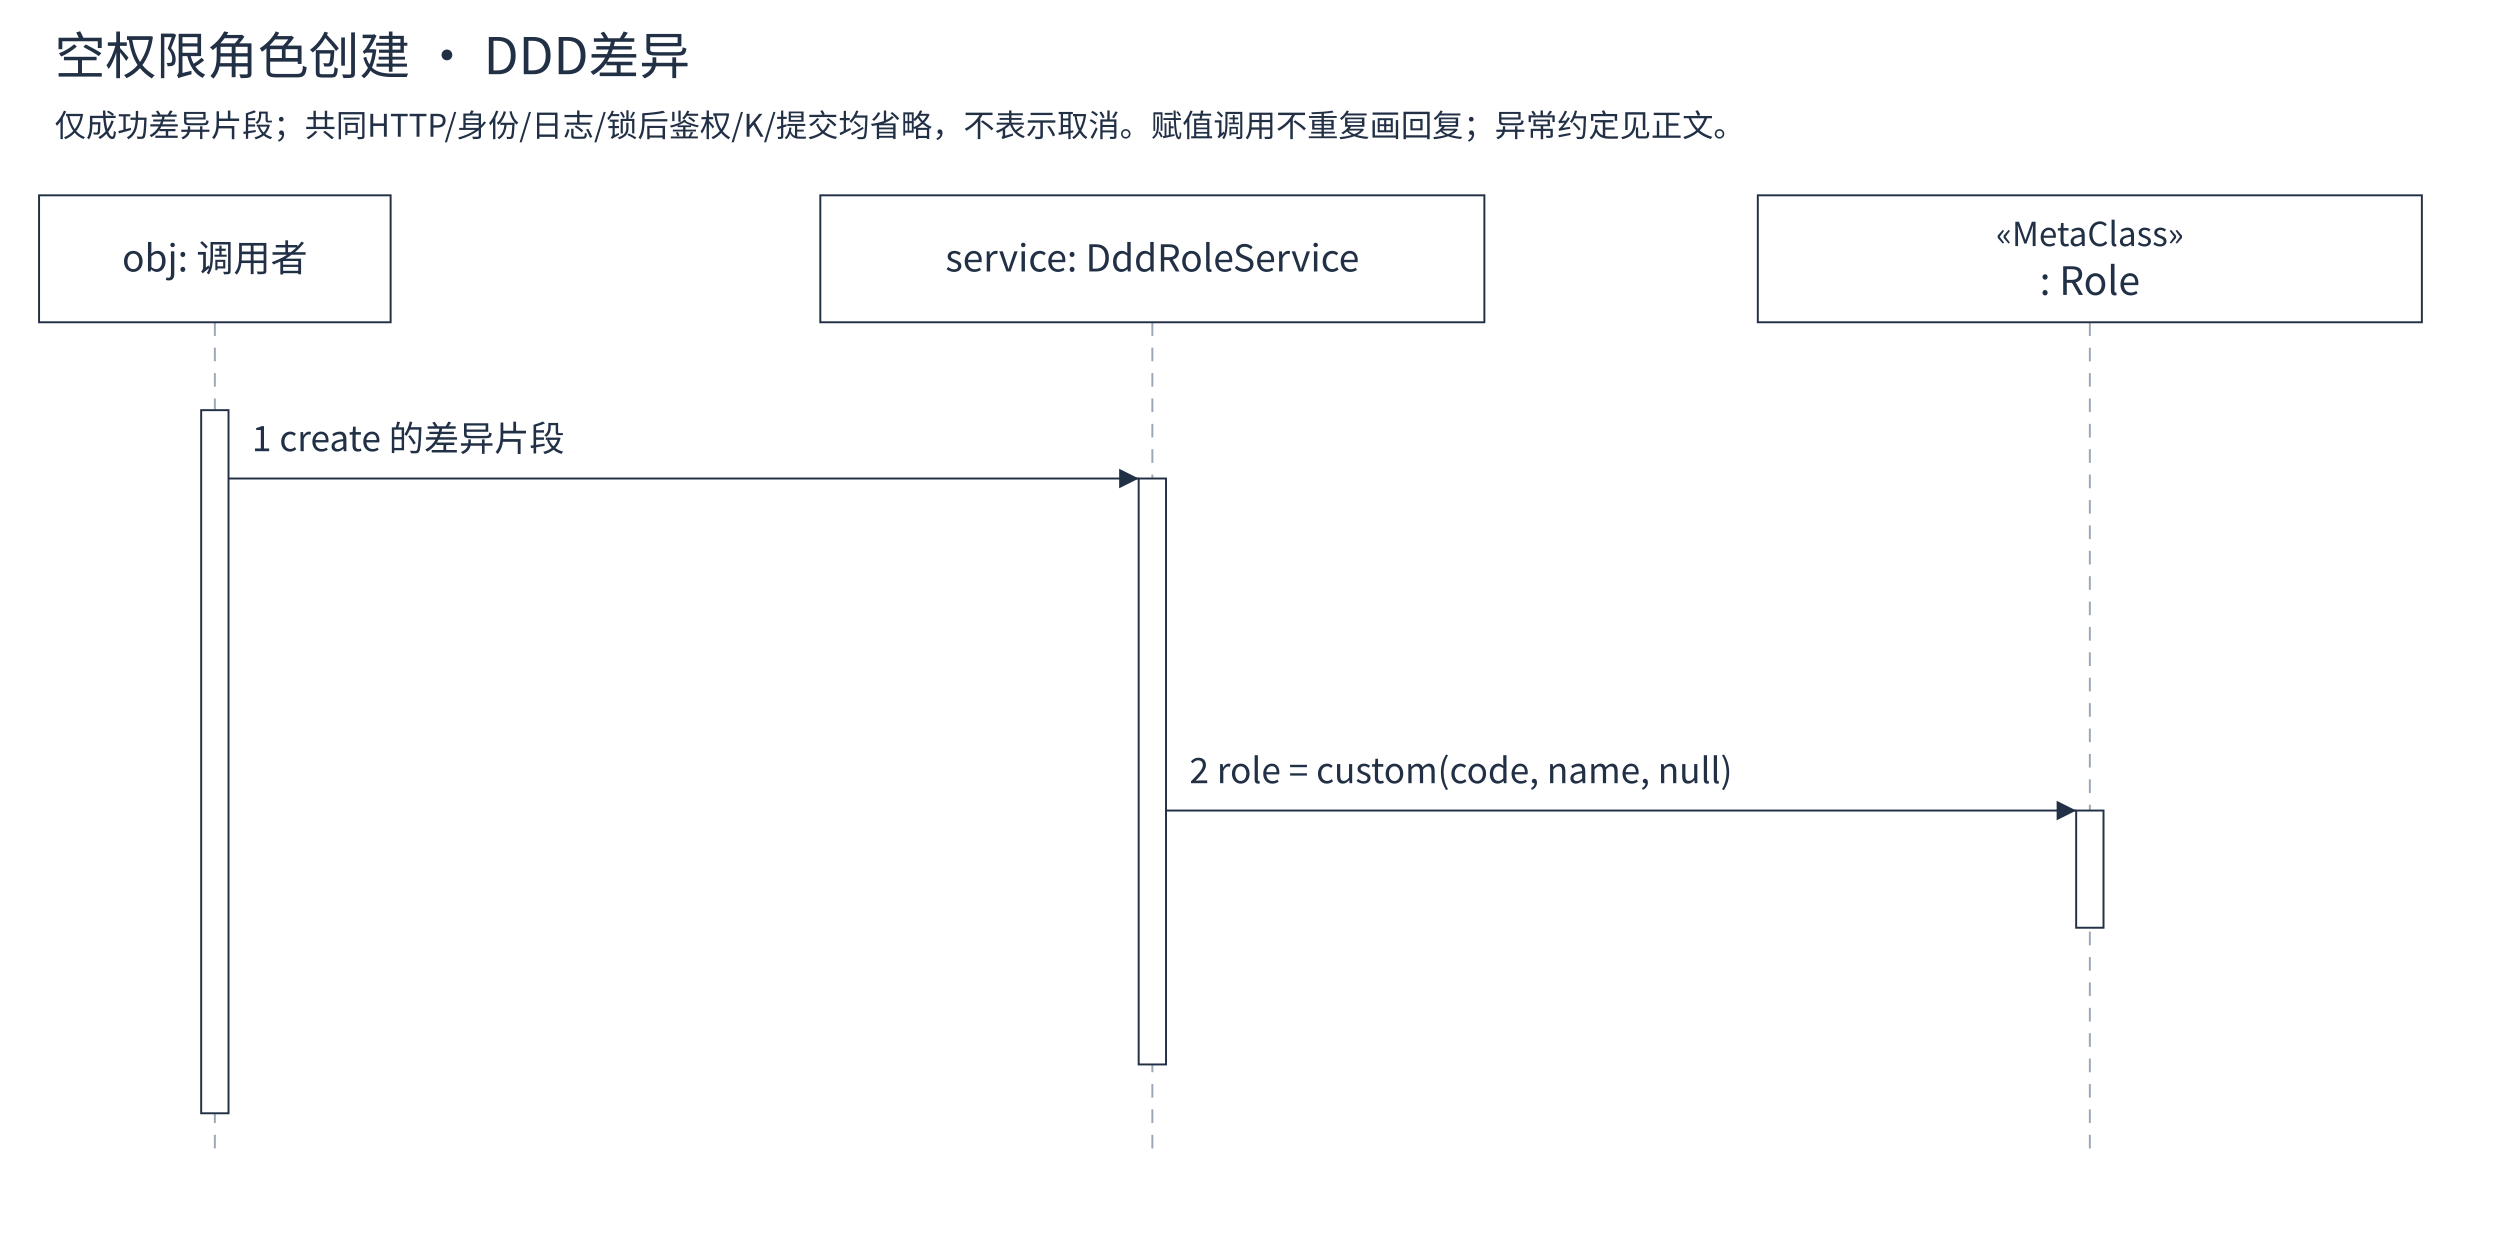
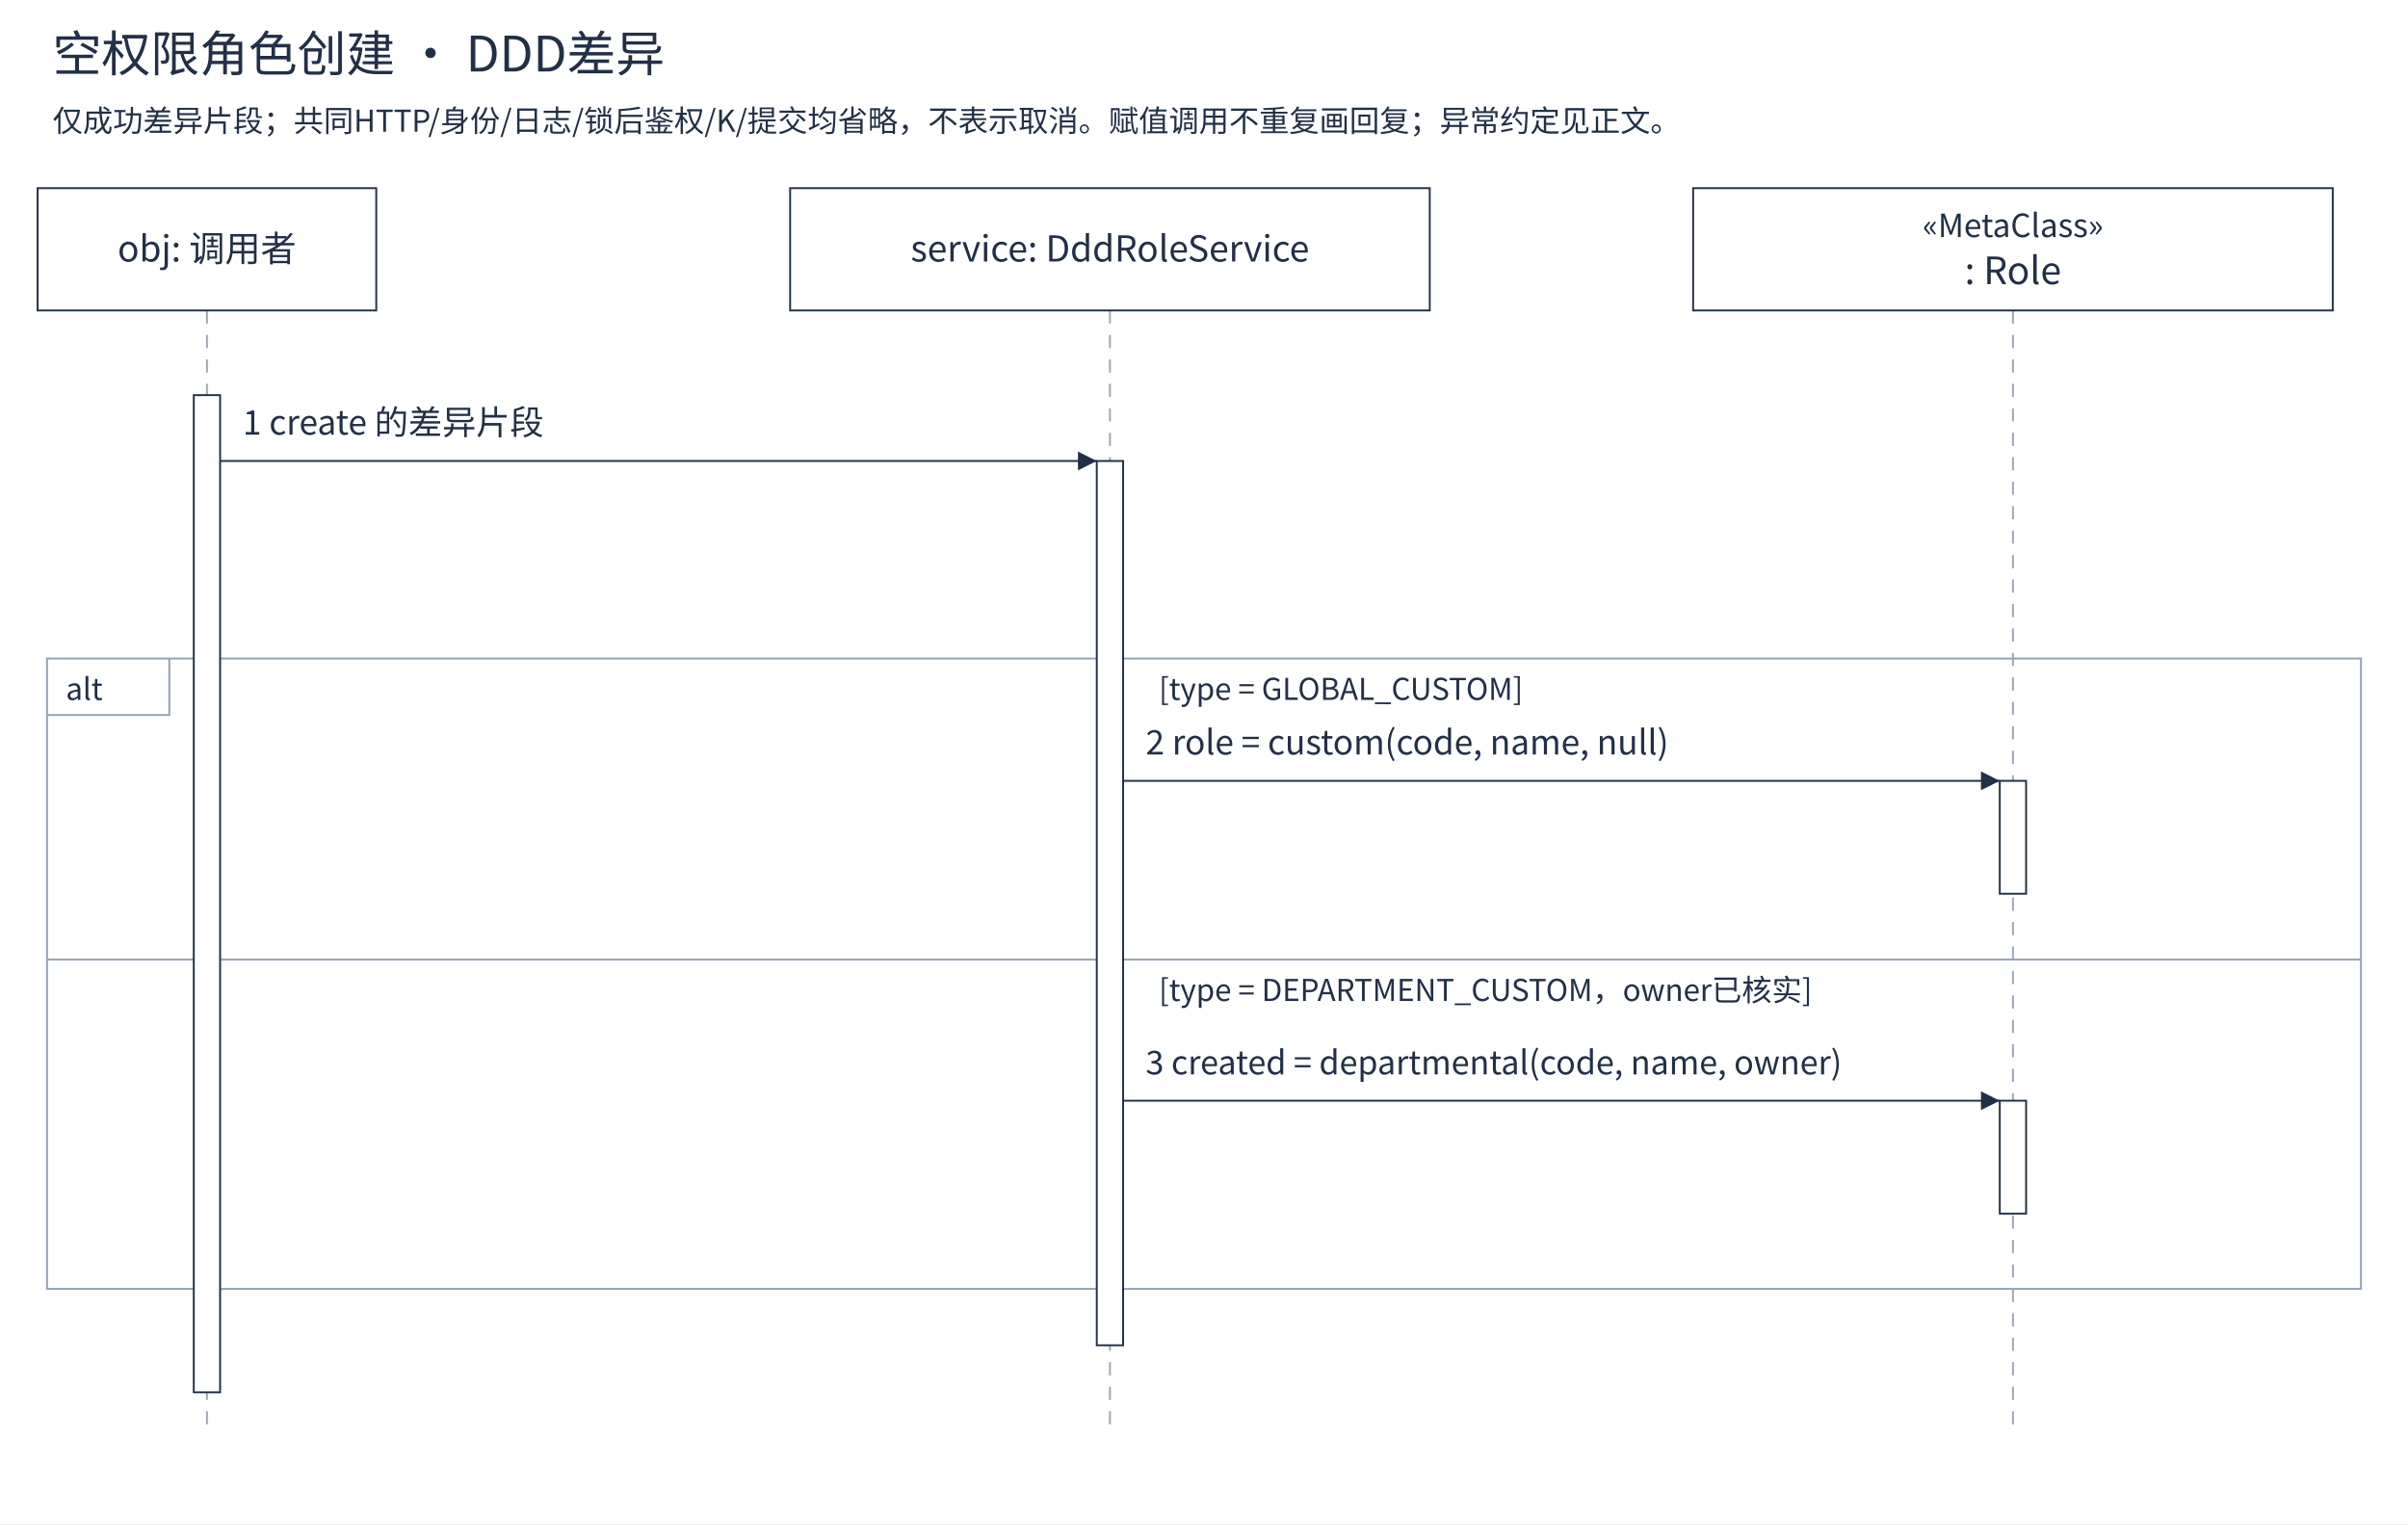
- <svg xmlns="http://www.w3.org/2000/svg" width="1280" height="640" viewBox="0 0 1280 640">
+ <svg xmlns="http://www.w3.org/2000/svg" width="1280" height="810" viewBox="0 0 1280 810">
  <defs>
    <marker id="open" markerWidth="12" markerHeight="12" refX="11" refY="6" orient="auto">
      <path d="M1,1 L11,6 L1,11" fill="none" stroke="#223046" stroke-width="1.5" />
    </marker>
    <marker id="triangle" markerWidth="14" markerHeight="14" refX="13" refY="7" orient="auto">
      <path d="M1,1 L13,7 L1,13 Z" fill="white" stroke="#245a93" stroke-width="1.4" />
    </marker>
    <marker id="filled" markerWidth="12" markerHeight="12" refX="11" refY="6" orient="auto">
      <path d="M1,1 L11,6 L1,11 Z" fill="#223046" />
    </marker>
  </defs>
  <rect width="100%" height="100%" fill="white" />
  <g font-family="Microsoft YaHei,Noto Sans CJK SC,Arial,sans-serif">
    <text x="28" y="38" font-size="26" text-anchor="start" fill="#223046">空权限角色创建 · DDD差异</text>
    <text x="28" y="70" font-size="16" text-anchor="start" fill="#223046">仅成功差异片段；共同HTTP/身份/日志/锁后鉴权/K/提交均省略，不表示取消。赋值调用不重复画回复；异常约定见正文。</text>
-     <path d="M110,165V590" stroke="#9aa7b7" stroke-dasharray="7 6" />
+     <rect x="25" y="350" width="1230" height="335" fill="none" stroke="#91a2b7" />
+     <path d="M25,380h65v-30 M25,510H1255" fill="none" stroke="#91a2b7" />
+     <text x="35" y="372" font-size="16" text-anchor="start" fill="#223046">alt</text>
+     <text x="616" y="372" font-size="16" text-anchor="start" fill="#223046">[type = GLOBAL_CUSTOM]</text>
+     <text x="616" y="532" font-size="16" text-anchor="start" fill="#223046">[type = DEPARTMENT_CUSTOM，owner已核实]</text>
+     <path d="M110,165V760" stroke="#9aa7b7" stroke-dasharray="7 6" />
    <rect x="20" y="100" width="180" height="65" fill="white" stroke="#223046" />
    <text x="110" y="139" font-size="19" text-anchor="middle" fill="#223046">obj: 调用者</text>
-     <path d="M590,165V590" stroke="#9aa7b7" stroke-dasharray="7 6" />
+     <path d="M590,165V760" stroke="#9aa7b7" stroke-dasharray="7 6" />
    <rect x="420" y="100" width="340" height="65" fill="white" stroke="#223046" />
    <text x="590" y="139" font-size="19" text-anchor="middle" fill="#223046">service: DddRoleService</text>
-     <path d="M1070,165V590" stroke="#9aa7b7" stroke-dasharray="7 6" />
+     <path d="M1070,165V760" stroke="#9aa7b7" stroke-dasharray="7 6" />
    <rect x="900" y="100" width="340" height="65" fill="white" stroke="#223046" />
    <text x="1070" y="126" font-size="17" text-anchor="middle" fill="#223046">«MetaClass»</text>
    <text x="1070" y="151" font-size="20" text-anchor="middle" fill="#223046">: Role</text>
-     <rect x="103" y="210" width="14" height="360" fill="white" stroke="#223046" />
-     <rect x="583" y="245" width="14" height="300" fill="white" stroke="#223046" />
+     <rect x="103" y="210" width="14" height="530" fill="white" stroke="#223046" />
+     <rect x="583" y="245" width="14" height="470" fill="white" stroke="#223046" />
    <rect x="1063" y="415" width="14" height="60" fill="white" stroke="#223046" />
+     <rect x="1063" y="585" width="14" height="60" fill="white" stroke="#223046" />
    <path d="M117,245H583" stroke="#223046" marker-end="url(#filled)" />
    <text x="129" y="231" font-size="18" text-anchor="start" fill="#223046">1 create 的差异片段</text>
    <path d="M597,415H1063" stroke="#223046" marker-end="url(#filled)" />
    <text x="609" y="401" font-size="18" text-anchor="start" fill="#223046">2 role = custom(code, name, null)</text>
+     <path d="M597,585H1063" stroke="#223046" marker-end="url(#filled)" />
+     <text x="609" y="571" font-size="17.422" text-anchor="start" fill="#223046">3 created = departmental(code, name, owner)</text>
  </g>
</svg>
